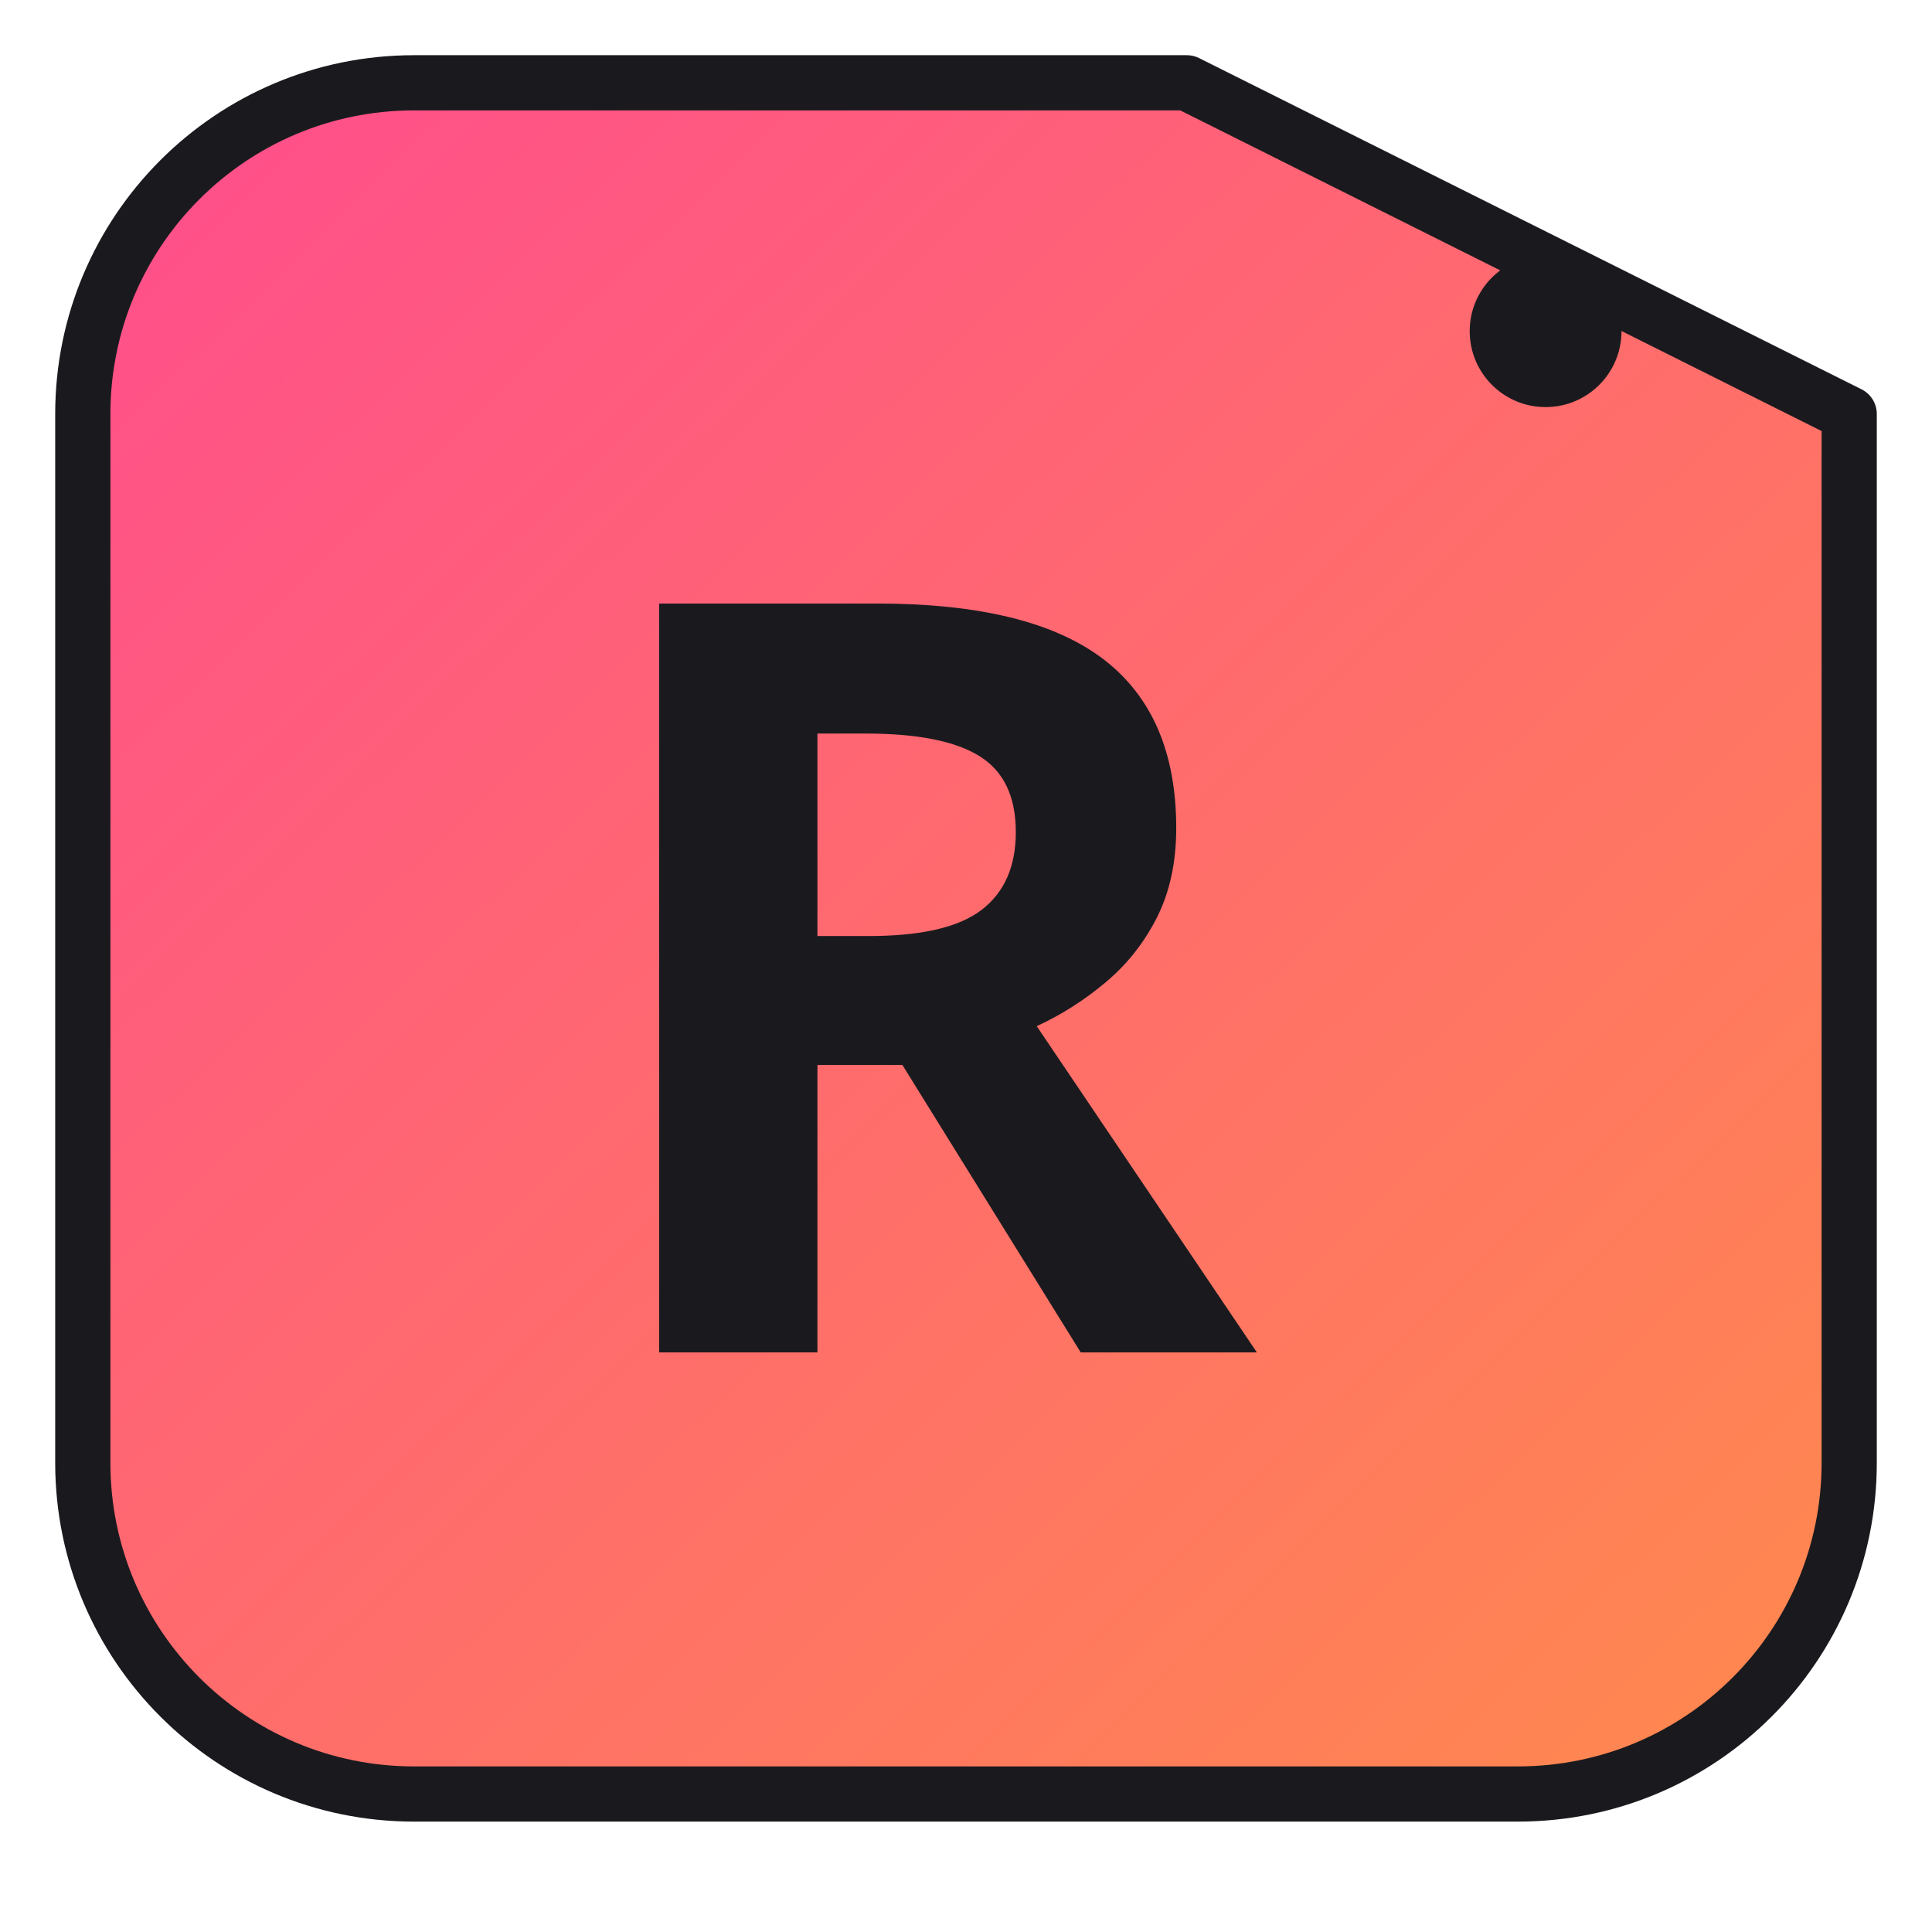
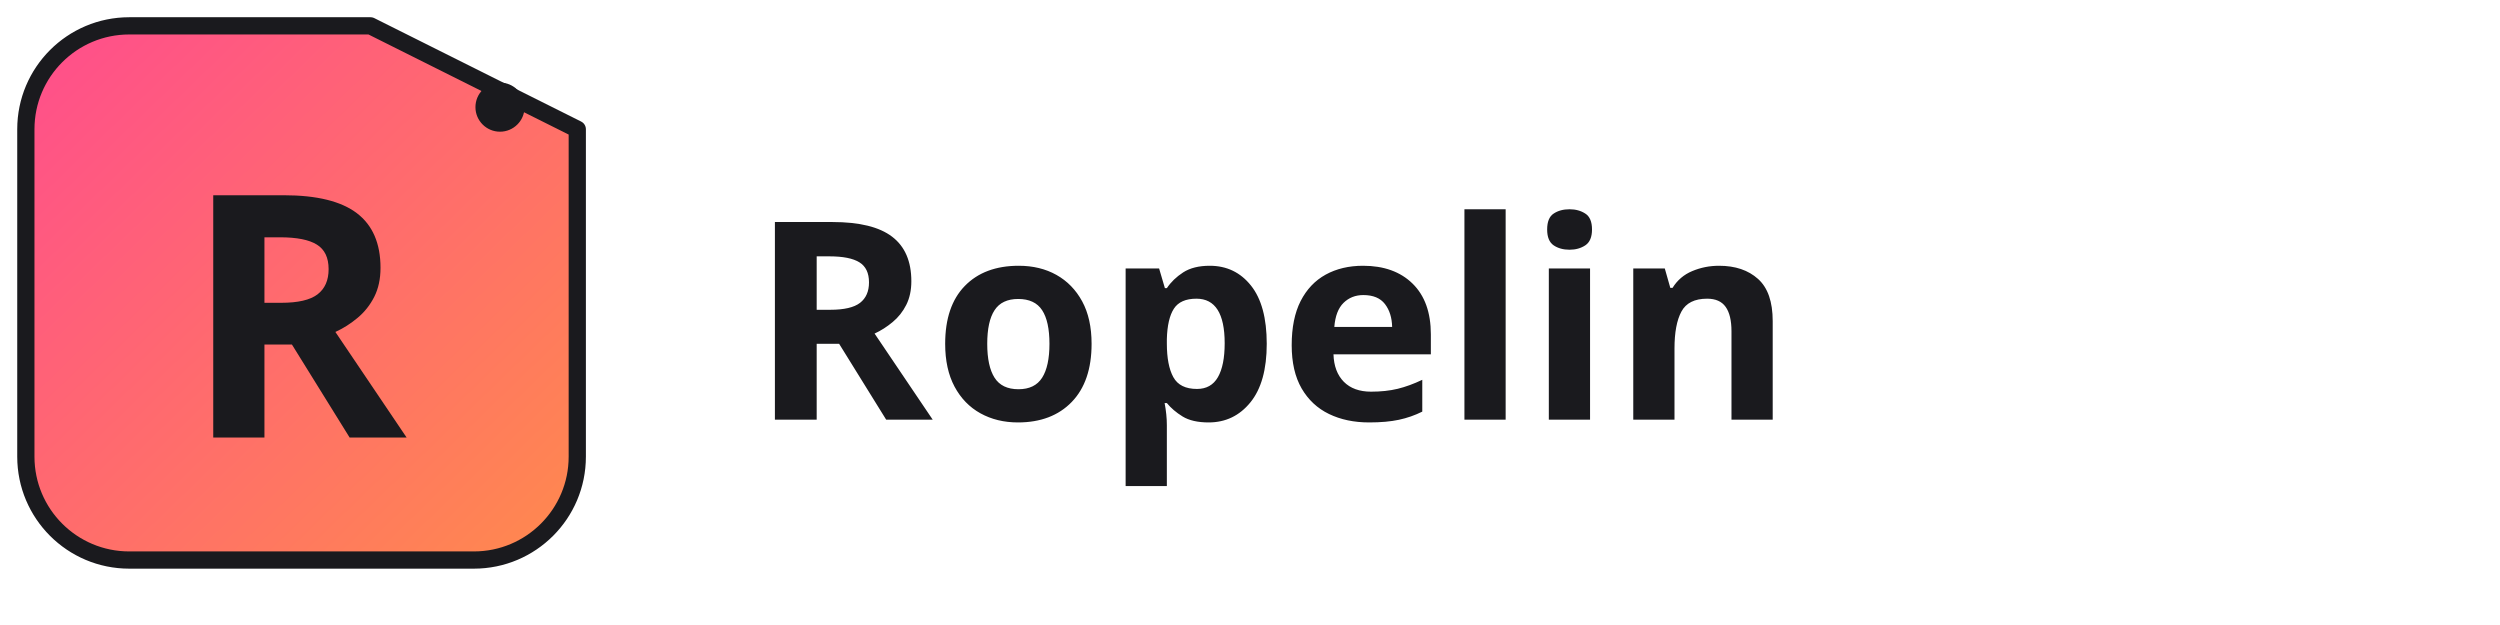
- <svg xmlns="http://www.w3.org/2000/svg" viewBox="0 0 140 140" width="140" height="140">
+ <svg xmlns="http://www.w3.org/2000/svg" viewBox="0 0 560 140" width="560" height="140">
  <defs>
    <linearGradient id="g" x1="0%" y1="0%" x2="100%" y2="100%">
      <stop offset="0%" stop-color="#FF4D8D" />
      <stop offset="100%" stop-color="#FF8A4D" />
    </linearGradient>
  </defs>
-   <path d="M 6 30 A 24 24 0 0 1 30 6 L 86 6 L 134 30 L 134 106 A 24 24 0 0 1 110 130 L 30 130 A 24 24 0 0 1 6 106 Z" fill="url(#g)" stroke="#1A1A1E" stroke-width="4" stroke-linejoin="round" />
+   <path d="M 6 30 A 24 24 0 0 1 30 6 L 86 6 L 134 30 L 134 106 A 24 24 0 0 1 110 130 L 30 130 A 24 24 0 0 1 6 106 Z" fill="url(#g)" stroke="#1A1A1E" stroke-width="4" stroke-linejoin="round" transform="translate(0,0) scale(0.965)" />
  <circle cx="112" cy="24" r="5.5" fill="#1A1A1E" />
  <text x="66" y="98" font-family="Poppins" font-size="76" font-weight="700" fill="#1A1A1E" text-anchor="middle">R</text>
+   <text x="168" y="94" font-family="Poppins" font-size="62" font-weight="700" fill="#1A1A1E">Ropelin</text>
</svg>
